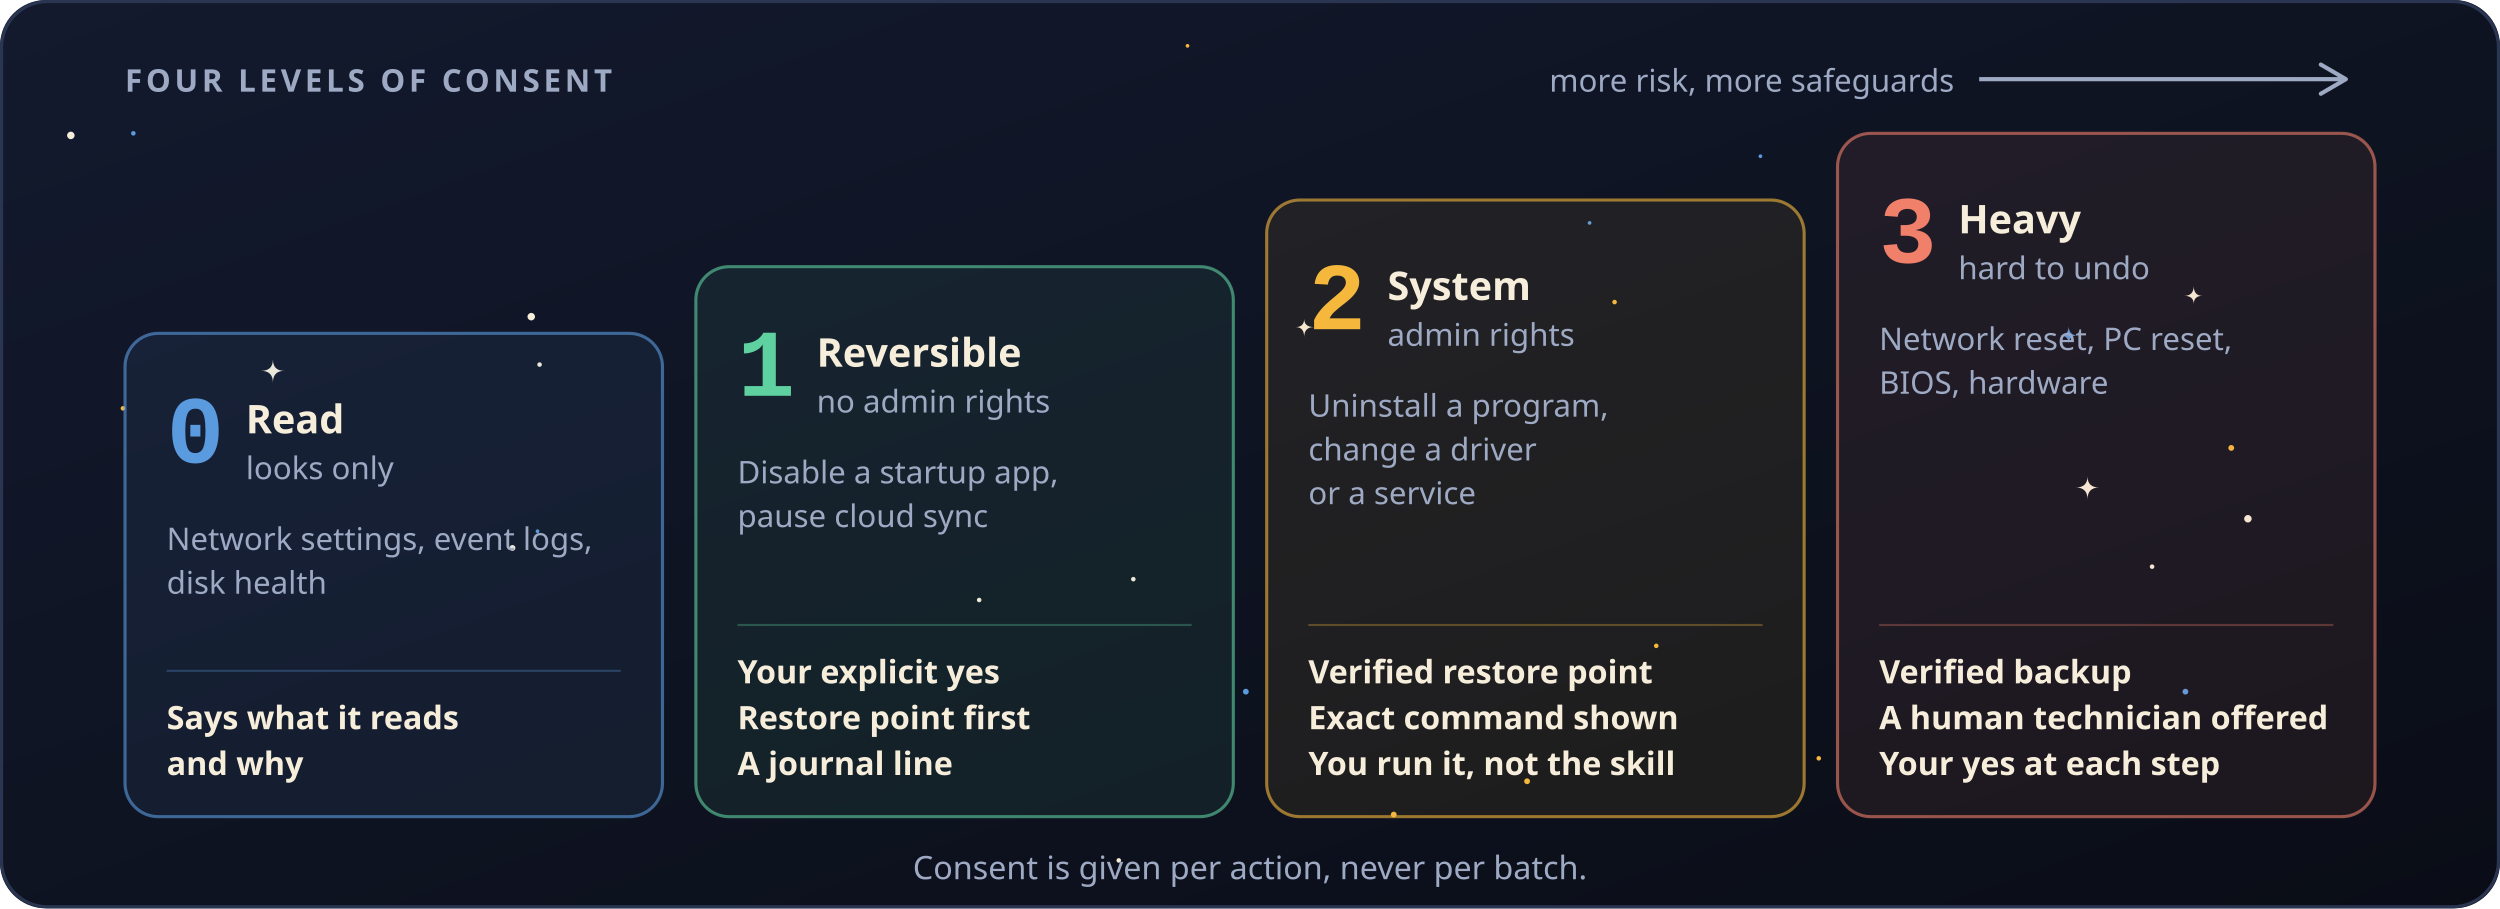
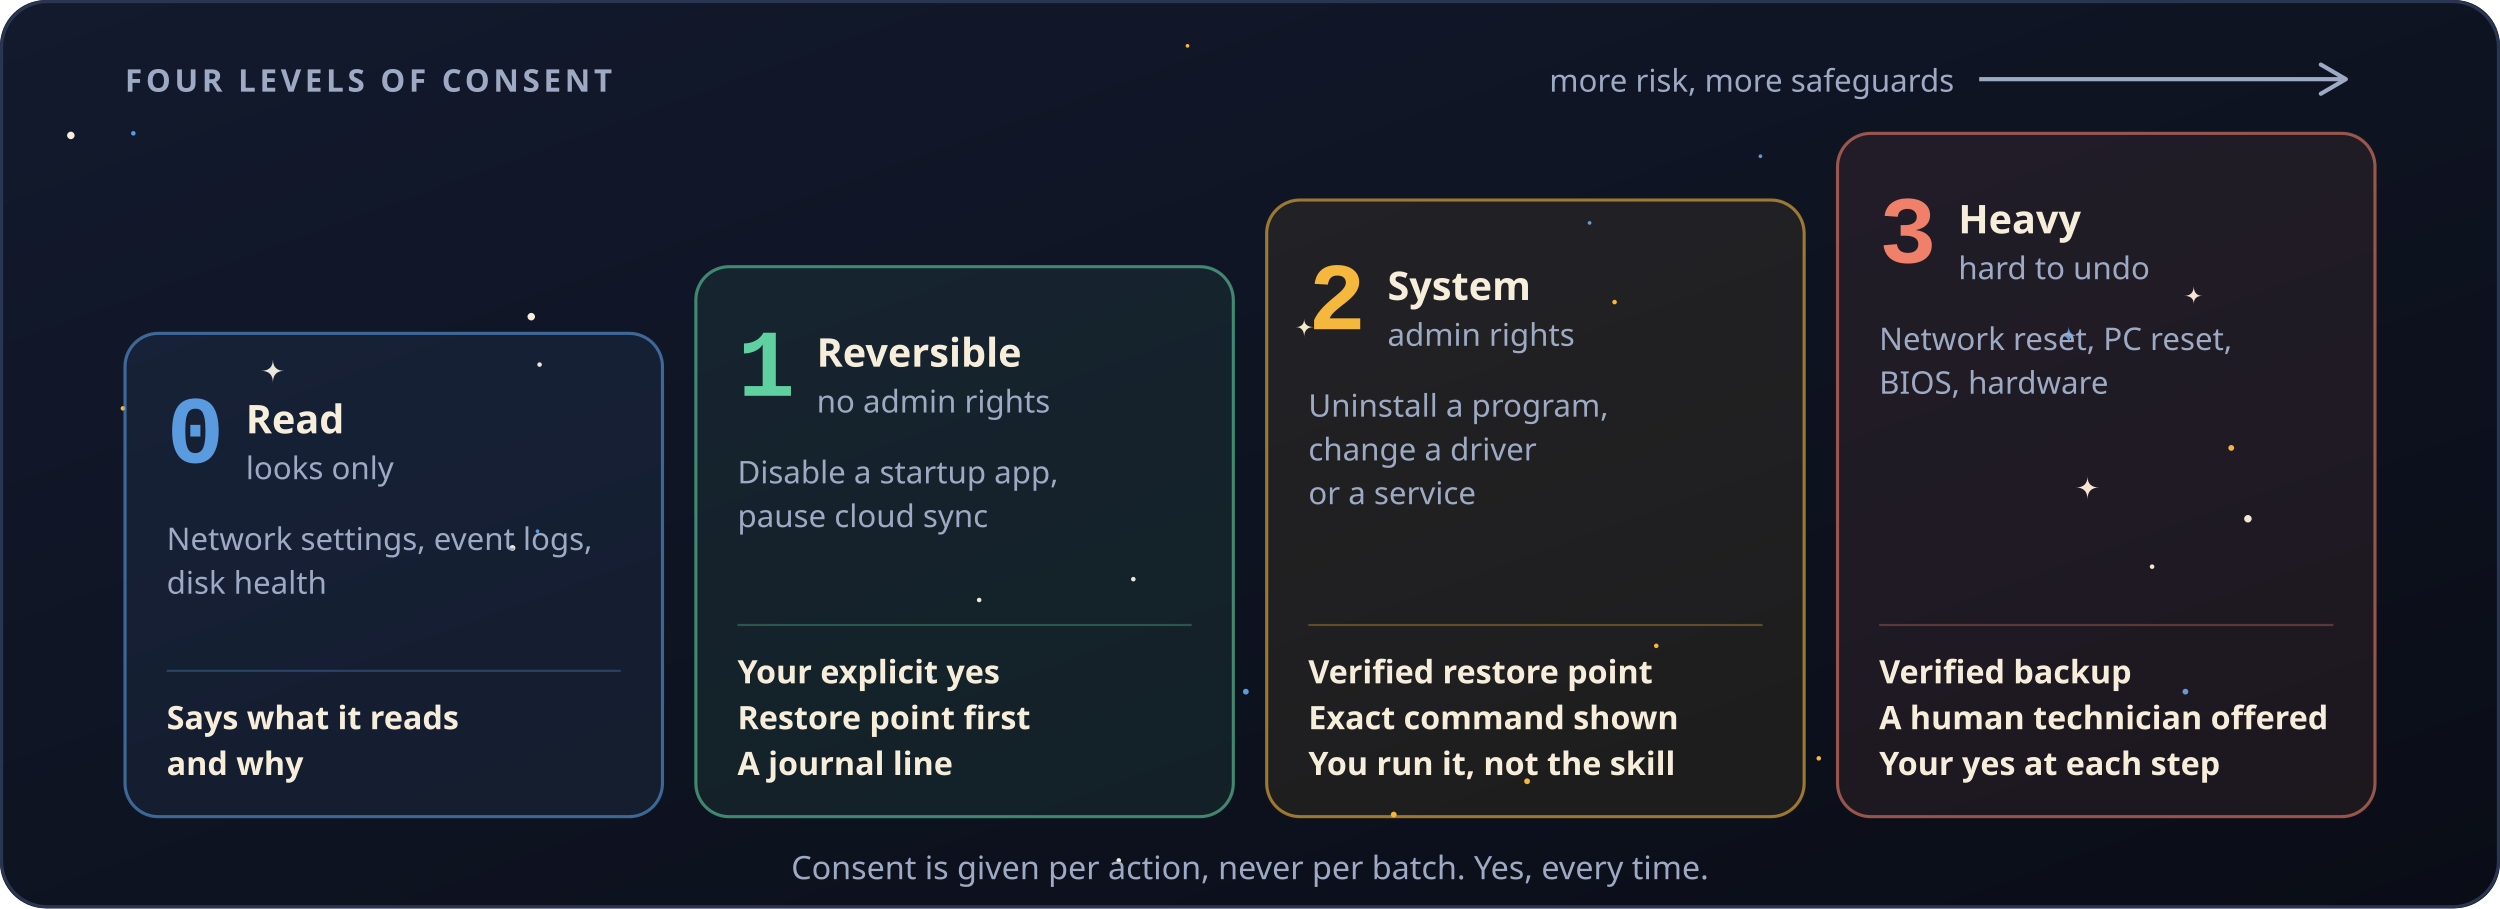
<svg xmlns="http://www.w3.org/2000/svg" viewBox="0 0 1200 436" width="1200" height="436" role="img" aria-labelledby="c-t c-d">
  <defs>
    <linearGradient id="c-bg" x1="0" y1="0" x2="1" y2="1">
      <stop offset="0" stop-color="#131a2e" />
      <stop offset="1" stop-color="#0a0d16" />
    </linearGradient>
    <clipPath id="c-clip">
      <rect width="1200" height="436" rx="22" />
    </clipPath>
  </defs>
  <style>
text{font-family:-apple-system,BlinkMacSystemFont,'Segoe UI','Noto Sans',Helvetica,Arial,sans-serif;fill:#f6eedb}
.mono{font-family:ui-monospace,SFMono-Regular,'SF Mono',Menlo,Consolas,'Liberation Mono',monospace}
.muted{fill:#9eaac4}.gold{fill:#f5b83d}.blue{fill:#5a9be0}.green{fill:#5fd0a0}.red{fill:#f0806a}
.b{font-weight:700}.sb{font-weight:600}
@keyframes tw{0%,100%{opacity:.15}50%{opacity:.9}}
.star{animation:tw 4s ease-in-out infinite}
@keyframes c0{0%,3.33%{opacity:0;transform:translateY(16px)}7.08%,97%{opacity:1;transform:translateY(0)}100%{opacity:0;transform:translateY(0)}}.c0{animation:c0 12s ease-out infinite}@keyframes c1{0%,9.17%{opacity:0;transform:translateY(16px)}12.92%,97%{opacity:1;transform:translateY(0)}100%{opacity:0;transform:translateY(0)}}.c1{animation:c1 12s ease-out infinite}@keyframes c2{0%,15.00%{opacity:0;transform:translateY(16px)}18.75%,97%{opacity:1;transform:translateY(0)}100%{opacity:0;transform:translateY(0)}}.c2{animation:c2 12s ease-out infinite}@keyframes c3{0%,20.83%{opacity:0;transform:translateY(16px)}24.58%,97%{opacity:1;transform:translateY(0)}100%{opacity:0;transform:translateY(0)}}.c3{animation:c3 12s ease-out infinite}[class]{animation-delay:-4s}@media (prefers-reduced-motion:reduce){*{animation:none!important}}</style>
  <g clip-path="url(#c-clip)">
    <rect width="1200" height="436" fill="url(#c-bg)" />
    <circle class="star" style="animation-delay:-0.6s;animation-duration:3.1s" cx="34" cy="65" r="1.8" fill="#f6eedb" />
    <circle class="star" style="animation-delay:-2.6s;animation-duration:3.4s" cx="845" cy="75" r="0.9" fill="#5a9be0" />
    <circle class="star" style="animation-delay:-0.1s;animation-duration:5.8s" cx="258" cy="255" r="0.9" fill="#5a9be0" />
    <circle class="star" style="animation-delay:-0.8s;animation-duration:3.7s" cx="259" cy="175" r="1.1" fill="#f6eedb" />
    <path class="star" style="animation-delay:-0.6s;animation-duration:5.4s" fill="#5a9be0" d="M993 156.4Q993 161 997.3 161Q993 161 993 165.2Q993 161 988.5 161Q993 161 993 156.4Z" />
    <circle class="star" style="animation-delay:-0.8s;animation-duration:4.3s" cx="873" cy="364" r="1.1" fill="#f5b83d" />
    <circle class="star" style="animation-delay:-1.1s;animation-duration:3.9s" cx="763" cy="107" r="0.9" fill="#5a9be0" />
    <circle class="star" style="animation-delay:-3.9s;animation-duration:6.0s" cx="775" cy="145" r="1.1" fill="#f5b83d" />
    <circle class="star" style="animation-delay:-0.4s;animation-duration:3.6s" cx="669" cy="391" r="1.4" fill="#f5b83d" />
    <path class="star" style="animation-delay:-2.6s;animation-duration:6.0s" fill="#f6eedb" d="M131 172.5Q131 178 136.5 178Q131 178 131 183.7Q131 178 125.3 178Q131 178 131 172.5Z" />
    <circle class="star" style="animation-delay:-3.2s;animation-duration:4.7s" cx="255" cy="152" r="1.8" fill="#f6eedb" />
    <circle class="star" style="animation-delay:-0.8s;animation-duration:3.5s" cx="1033" cy="272" r="1.1" fill="#f6eedb" />
    <circle class="star" style="animation-delay:-3.4s;animation-duration:5.9s" cx="598" cy="332" r="1.4" fill="#5a9be0" />
    <circle class="star" style="animation-delay:-3.2s;animation-duration:4.8s" cx="64" cy="64" r="1.1" fill="#5a9be0" />
    <circle class="star" style="animation-delay:-1.4s;animation-duration:3.0s" cx="910" cy="121" r="1.8" fill="#5a9be0" />
    <circle class="star" style="animation-delay:-0.5s;animation-duration:5.6s" cx="537" cy="413" r="1.1" fill="#f6eedb" />
    <circle class="star" style="animation-delay:-2.8s;animation-duration:4.7s" cx="1049" cy="332" r="1.4" fill="#5a9be0" />
    <circle class="star" style="animation-delay:-2.9s;animation-duration:4.4s" cx="246" cy="263" r="1.4" fill="#f6eedb" />
    <path class="star" style="animation-delay:-3.8s;animation-duration:5.1s" fill="#f6eedb" d="M626 153.0Q626 157 630.7 157Q626 157 626 161.8Q626 157 621.9 157Q626 157 626 153.0Z" />
    <circle class="star" style="animation-delay:-0.6s;animation-duration:4.1s" cx="795" cy="310" r="1.1" fill="#f5b83d" />
    <path class="star" style="animation-delay:-3.7s;animation-duration:3.8s" fill="#f6eedb" d="M1053 137.2Q1053 142 1057.2 142Q1053 142 1053 146.0Q1053 142 1048.4 142Q1053 142 1053 137.2Z" />
    <circle class="star" style="animation-delay:-2.1s;animation-duration:4.3s" cx="733" cy="375" r="1.4" fill="#f5b83d" />
    <circle class="star" style="animation-delay:-1.0s;animation-duration:4.0s" cx="59" cy="196" r="1.1" fill="#f5b83d" />
    <circle class="star" style="animation-delay:-3.9s;animation-duration:5.7s" cx="447" cy="325" r="0.9" fill="#5a9be0" />
    <circle class="star" style="animation-delay:-1.7s;animation-duration:3.2s" cx="544" cy="278" r="1.1" fill="#f6eedb" />
    <circle class="star" style="animation-delay:-1.1s;animation-duration:3.8s" cx="570" cy="22" r="0.9" fill="#f5b83d" />
    <circle class="star" style="animation-delay:-3.6s;animation-duration:5.9s" cx="1079" cy="249" r="1.8" fill="#f6eedb" />
    <path class="star" style="animation-delay:-3.4s;animation-duration:5.0s" fill="#f6eedb" d="M1002 228.6Q1002 234 1007.6 234Q1002 234 1002 239.8Q1002 234 996.4 234Q1002 234 1002 228.6Z" />
    <circle class="star" style="animation-delay:-2.7s;animation-duration:4.6s" cx="1071" cy="215" r="1.4" fill="#f5b83d" />
    <circle class="star" style="animation-delay:-3.1s;animation-duration:3.1s" cx="470" cy="288" r="1.1" fill="#f6eedb" />
    <g class="c0">
      <g transform="translate(60 160)">
        <rect width="258" height="232" rx="16" fill="#5a9be0" fill-opacity=".08" stroke="#5a9be0" stroke-opacity=".6" stroke-width="1.5" />
        <text x="20" y="62" font-size="46" class="mono b" fill="#5a9be0" style="fill:#5a9be0">0</text>
        <text x="58" y="48" font-size="19" class="b">Read</text>
        <text x="58" y="70" font-size="15" class="muted">looks only</text>
        <text x="20" y="104" font-size="15" class="muted">Network settings, event logs,</text>
        <text x="20" y="125" font-size="15" class="muted">disk health</text>
        <line x1="20" y1="162" x2="238" y2="162" stroke="#5a9be0" stroke-opacity=".3" />
        <text x="20" y="190" font-size="15.5" class="sb">Says what it reads</text>
        <text x="20" y="212" font-size="15.5" class="sb">and why</text>
      </g>
    </g>
    <g class="c1">
      <g transform="translate(334 128)">
        <rect width="258" height="264" rx="16" fill="#5fd0a0" fill-opacity=".08" stroke="#5fd0a0" stroke-opacity=".6" stroke-width="1.5" />
        <text x="20" y="62" font-size="46" class="mono b" fill="#5fd0a0" style="fill:#5fd0a0">1</text>
        <text x="58" y="48" font-size="19" class="b">Reversible</text>
        <text x="58" y="70" font-size="15" class="muted">no admin rights</text>
        <text x="20" y="104" font-size="15" class="muted">Disable a startup app,</text>
        <text x="20" y="125" font-size="15" class="muted">pause cloud sync</text>
        <line x1="20" y1="172" x2="238" y2="172" stroke="#5fd0a0" stroke-opacity=".3" />
        <text x="20" y="200" font-size="15.5" class="sb">Your explicit yes</text>
        <text x="20" y="222" font-size="15.5" class="sb">Restore point first</text>
        <text x="20" y="244" font-size="15.5" class="sb">A journal line</text>
      </g>
    </g>
    <g class="c2">
      <g transform="translate(608 96)">
        <rect width="258" height="296" rx="16" fill="#f5b83d" fill-opacity=".08" stroke="#f5b83d" stroke-opacity=".6" stroke-width="1.5" />
        <text x="20" y="62" font-size="46" class="mono b" fill="#f5b83d" style="fill:#f5b83d">2</text>
        <text x="58" y="48" font-size="19" class="b">System</text>
        <text x="58" y="70" font-size="15" class="muted">admin rights</text>
        <text x="20" y="104" font-size="15" class="muted">Uninstall a program,</text>
        <text x="20" y="125" font-size="15" class="muted">change a driver</text>
        <text x="20" y="146" font-size="15" class="muted">or a service</text>
        <line x1="20" y1="204" x2="238" y2="204" stroke="#f5b83d" stroke-opacity=".3" />
        <text x="20" y="232" font-size="15.5" class="sb">Verified restore point</text>
        <text x="20" y="254" font-size="15.5" class="sb">Exact command shown</text>
        <text x="20" y="276" font-size="15.5" class="sb">You run it, not the skill</text>
      </g>
    </g>
    <g class="c3">
      <g transform="translate(882 64)">
        <rect width="258" height="328" rx="16" fill="#f0806a" fill-opacity=".08" stroke="#f0806a" stroke-opacity=".6" stroke-width="1.5" />
        <text x="20" y="62" font-size="46" class="mono b" fill="#f0806a" style="fill:#f0806a">3</text>
        <text x="58" y="48" font-size="19" class="b">Heavy</text>
        <text x="58" y="70" font-size="15" class="muted">hard to undo</text>
        <text x="20" y="104" font-size="15" class="muted">Network reset, PC reset,</text>
        <text x="20" y="125" font-size="15" class="muted">BIOS, hardware</text>
        <line x1="20" y1="236" x2="238" y2="236" stroke="#f0806a" stroke-opacity=".3" />
        <text x="20" y="264" font-size="15.5" class="sb">Verified backup</text>
        <text x="20" y="286" font-size="15.5" class="sb">A human technician offered</text>
        <text x="20" y="308" font-size="15.5" class="sb">Your yes at each step</text>
      </g>
    </g>
    <text x="60" y="44" font-size="15" class="muted sb" letter-spacing="1.8">FOUR LEVELS OF CONSENT</text>
    <path d="M950 38 H1124" stroke="#9eaac4" stroke-width="2" fill="none" />
    <path d="M1114 31 L1126 38 L1114 45" stroke="#9eaac4" stroke-width="2" fill="none" stroke-linecap="round" stroke-linejoin="round" />
    <text x="938" y="44" font-size="15" class="muted" text-anchor="end">more risk, more safeguards</text>
-     <text x="600.0" y="422" font-size="15.5" class="muted" text-anchor="middle">Consent is given per action, never per batch.</text>
+     <text x="600.0" y="422" font-size="15.5" class="muted" text-anchor="middle">Consent is given per action, never per batch. Yes, every time.</text>
  </g>
  <rect x=".75" y=".75" width="1198.5" height="434.5" rx="22" fill="none" stroke="#2a3552" stroke-width="1.5" />
</svg>
